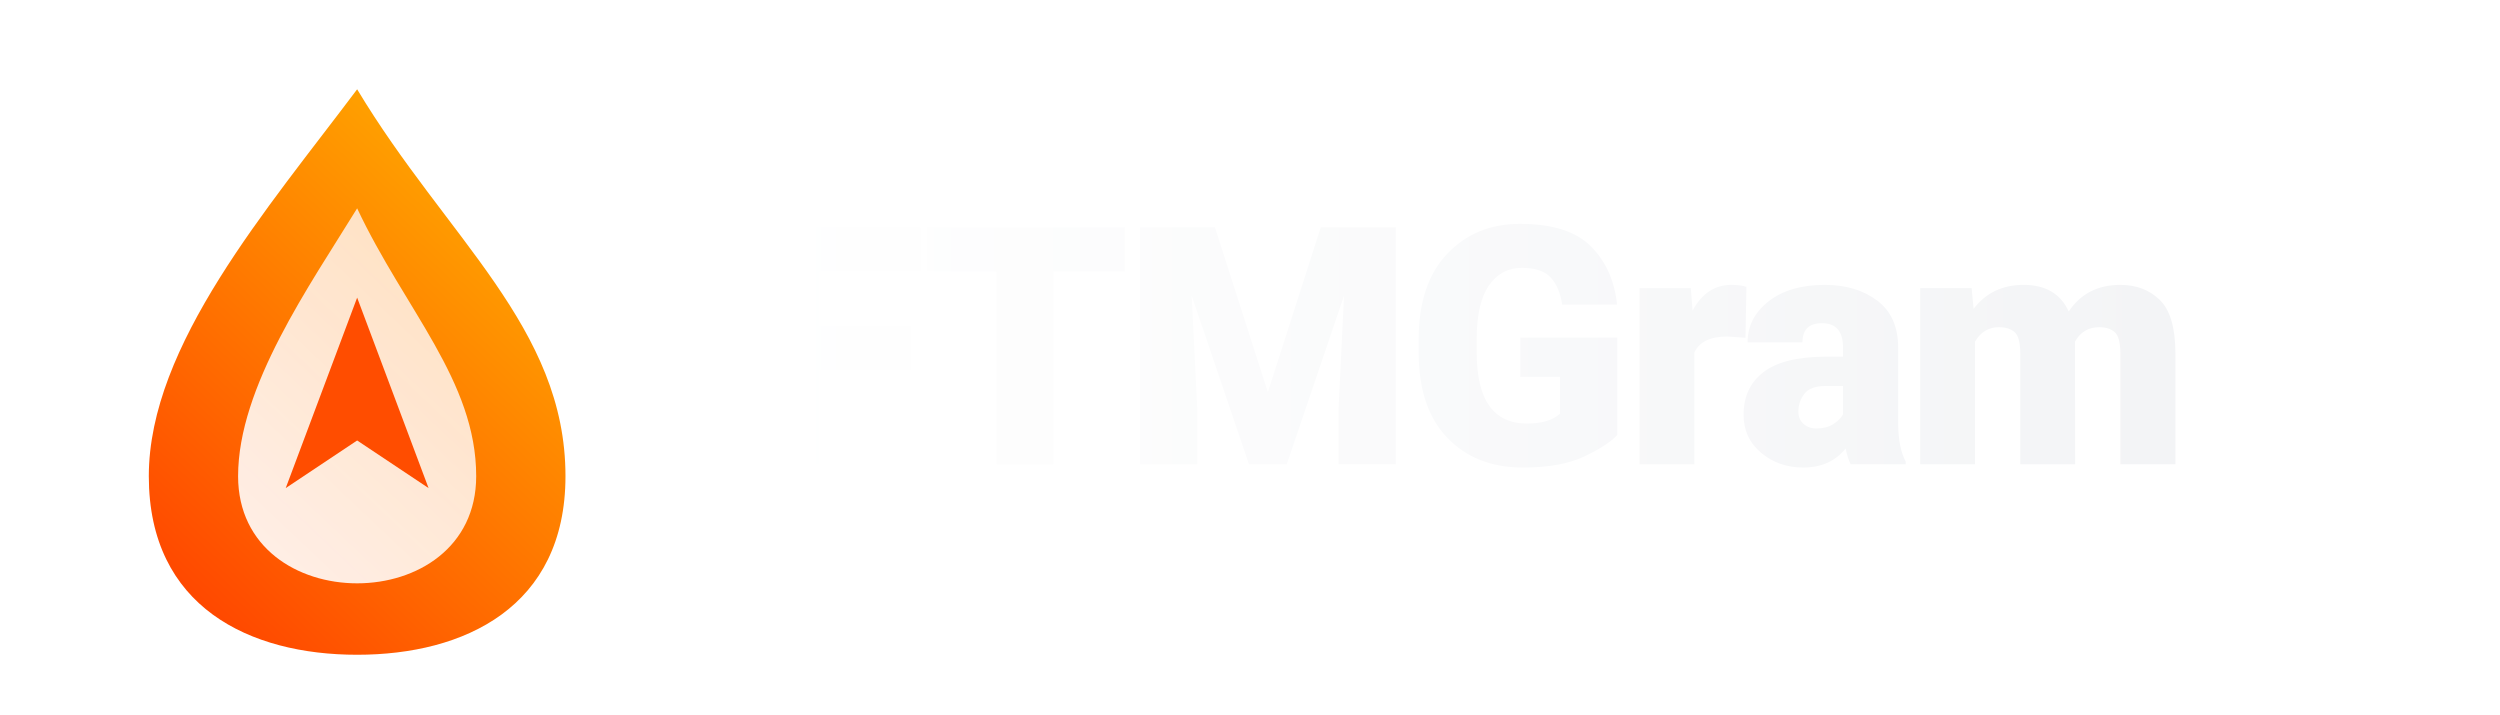
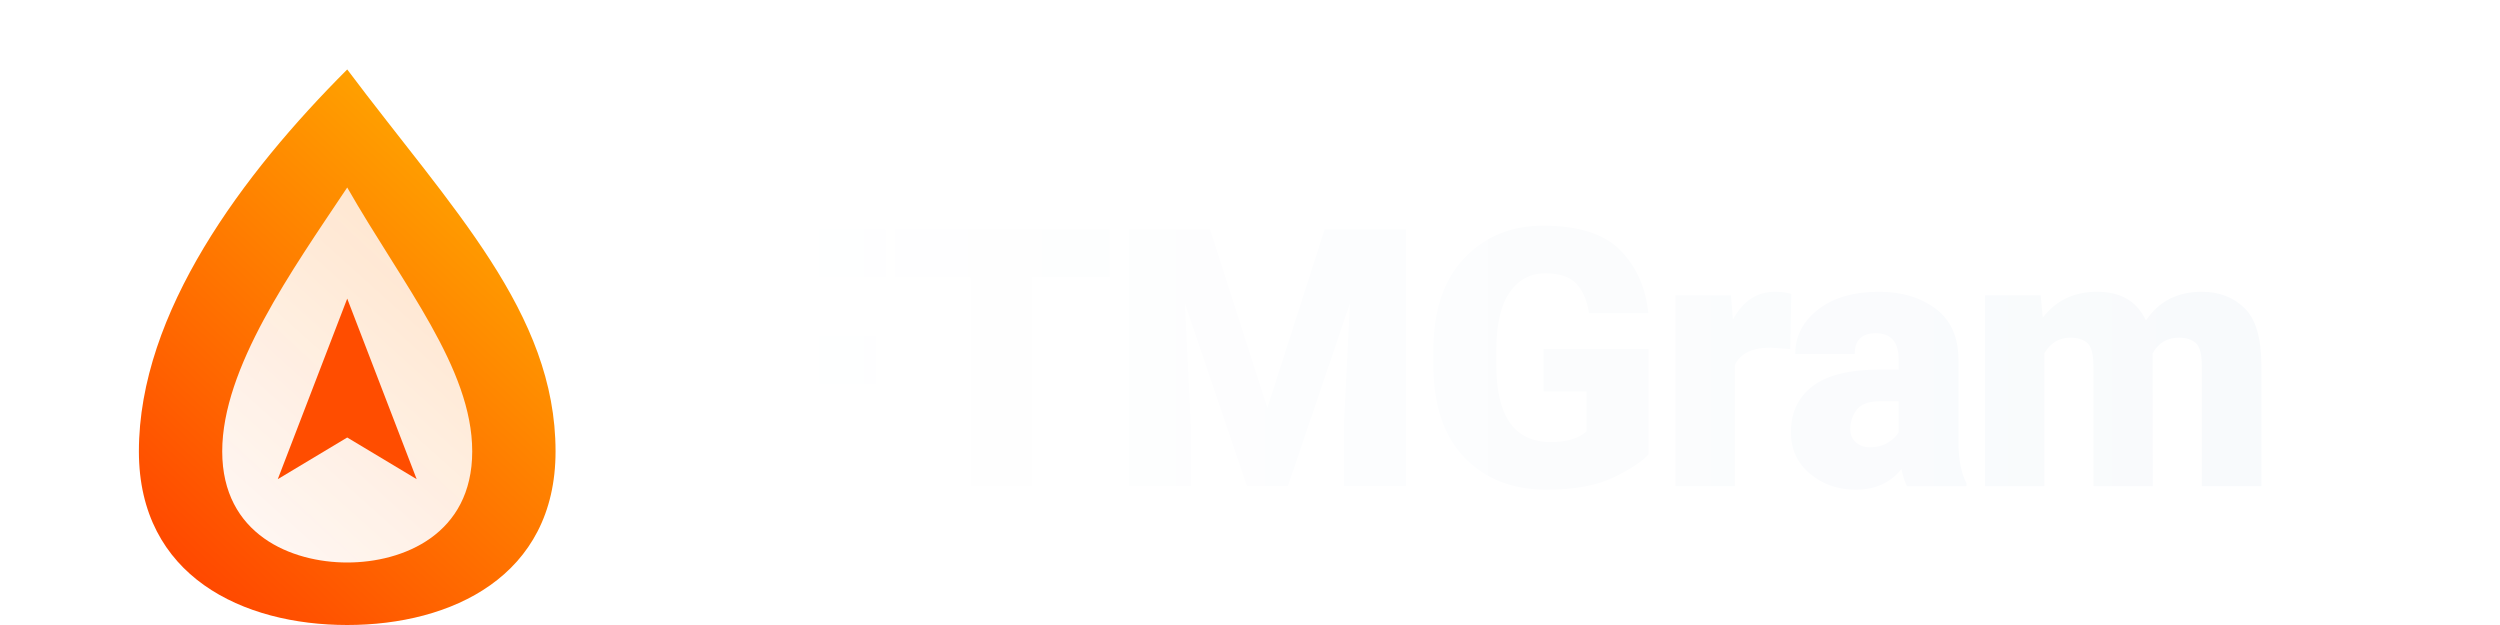
- <svg xmlns="http://www.w3.org/2000/svg" viewBox="0 0 420 120" width="100%" height="100%">
+ <svg xmlns="http://www.w3.org/2000/svg" viewBox="0 0 360 90" width="100%" height="100%">
  <defs>
-     <linearGradient id="ftmFlame" x1="0%" y1="100%" x2="70%" y2="0%">
+     <linearGradient id="sideFlame" x1="0%" y1="100%" x2="70%" y2="0%">
      <stop offset="0%" stop-color="#ff3b00" />
      <stop offset="50%" stop-color="#ff7300" />
      <stop offset="100%" stop-color="#ffaa00" />
    </linearGradient>
-     <linearGradient id="ftmCore" x1="20%" y1="100%" x2="80%" y2="0%">
+     <linearGradient id="sideCore" x1="20%" y1="100%" x2="80%" y2="0%">
      <stop offset="0%" stop-color="#ffffff" />
      <stop offset="100%" stop-color="#ffe8d6" />
    </linearGradient>
-     <linearGradient id="textGrad" x1="0%" y1="0%" x2="100%" y2="0%">
+     <linearGradient id="sideText" x1="0%" y1="0%" x2="100%" y2="0%">
      <stop offset="0%" stop-color="#ffffff" />
-       <stop offset="100%" stop-color="#f3f4f6" />
+       <stop offset="100%" stop-color="#f8fafc" />
    </linearGradient>
  </defs>
-   <g transform="translate(10, 10)">
-     <path d="M 50 5 C 65 30 85 45 85 70 C 85 92 68 100 50 100 C 32 100 15 92 15 70 C 15 48 35 25 50 5 Z" fill="url(#ftmFlame)" />
-     <path d="M 50 25 C 58 42 70 54 70 70 C 70 82 60 88 50 88 C 40 88 30 82 30 70 C 30 55 42 38 50 25 Z" fill="url(#ftmCore)" opacity="0.9" />
-     <path d="M 50 40 L 62 72 L 50 64 L 38 72 Z" fill="#ff4d00" />
+   <g transform="translate(10, 5)">
+     <path d="M 40 5 C 55 25 70 40 70 60 C 70 78 55 85 40 85 C 25 85 10 78 10 60 C 10 40 25 20 40 5 Z" fill="url(#sideFlame)" />
+     <path d="M 40 22 C 48 36 58 48 58 60 C 58 72 48 76 40 76 C 32 76 22 72 22 60 C 22 48 32 34 40 22 Z" fill="url(#sideCore)" opacity="0.95" />
+     <path d="M 40 38 L 50 64 L 40 58 L 30 64 Z" fill="#ff4d00" />
+     <text x="90" y="65" font-family="-apple-system, BlinkMacSystemFont, 'Segoe UI', Roboto, 'Helvetica Neue', Arial, sans-serif" font-size="52" font-weight="800" fill="url(#sideText)" letter-spacing="-1px">FTMGram</text>
  </g>
-   <text x="125" y="78" font-family="-apple-system, BlinkMacSystemFont, 'Segoe UI', Roboto, 'Helvetica Neue', Arial, sans-serif" font-size="56" font-weight="800" fill="url(#textGrad)" letter-spacing="-1.5px">FTMGram</text>
</svg>
